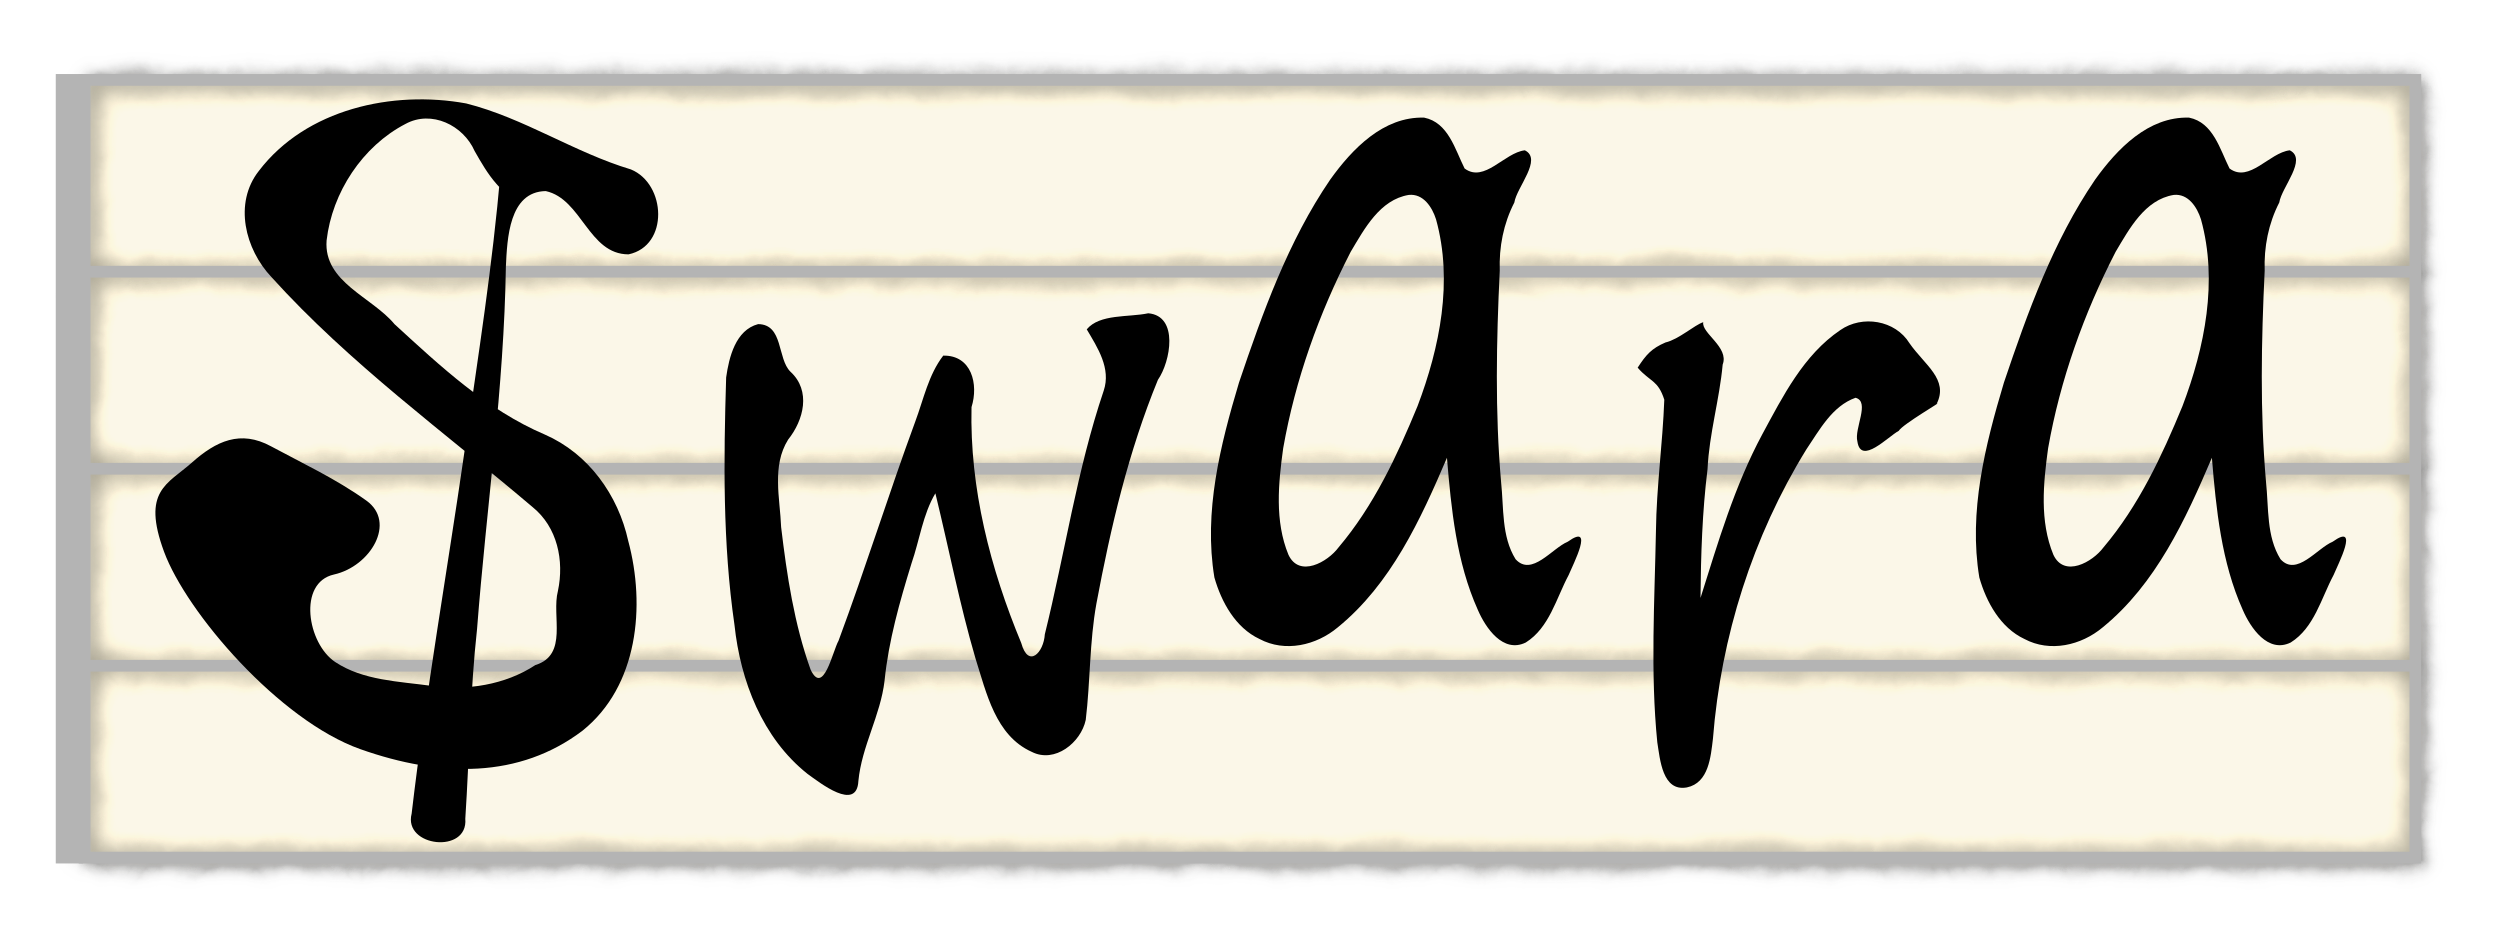
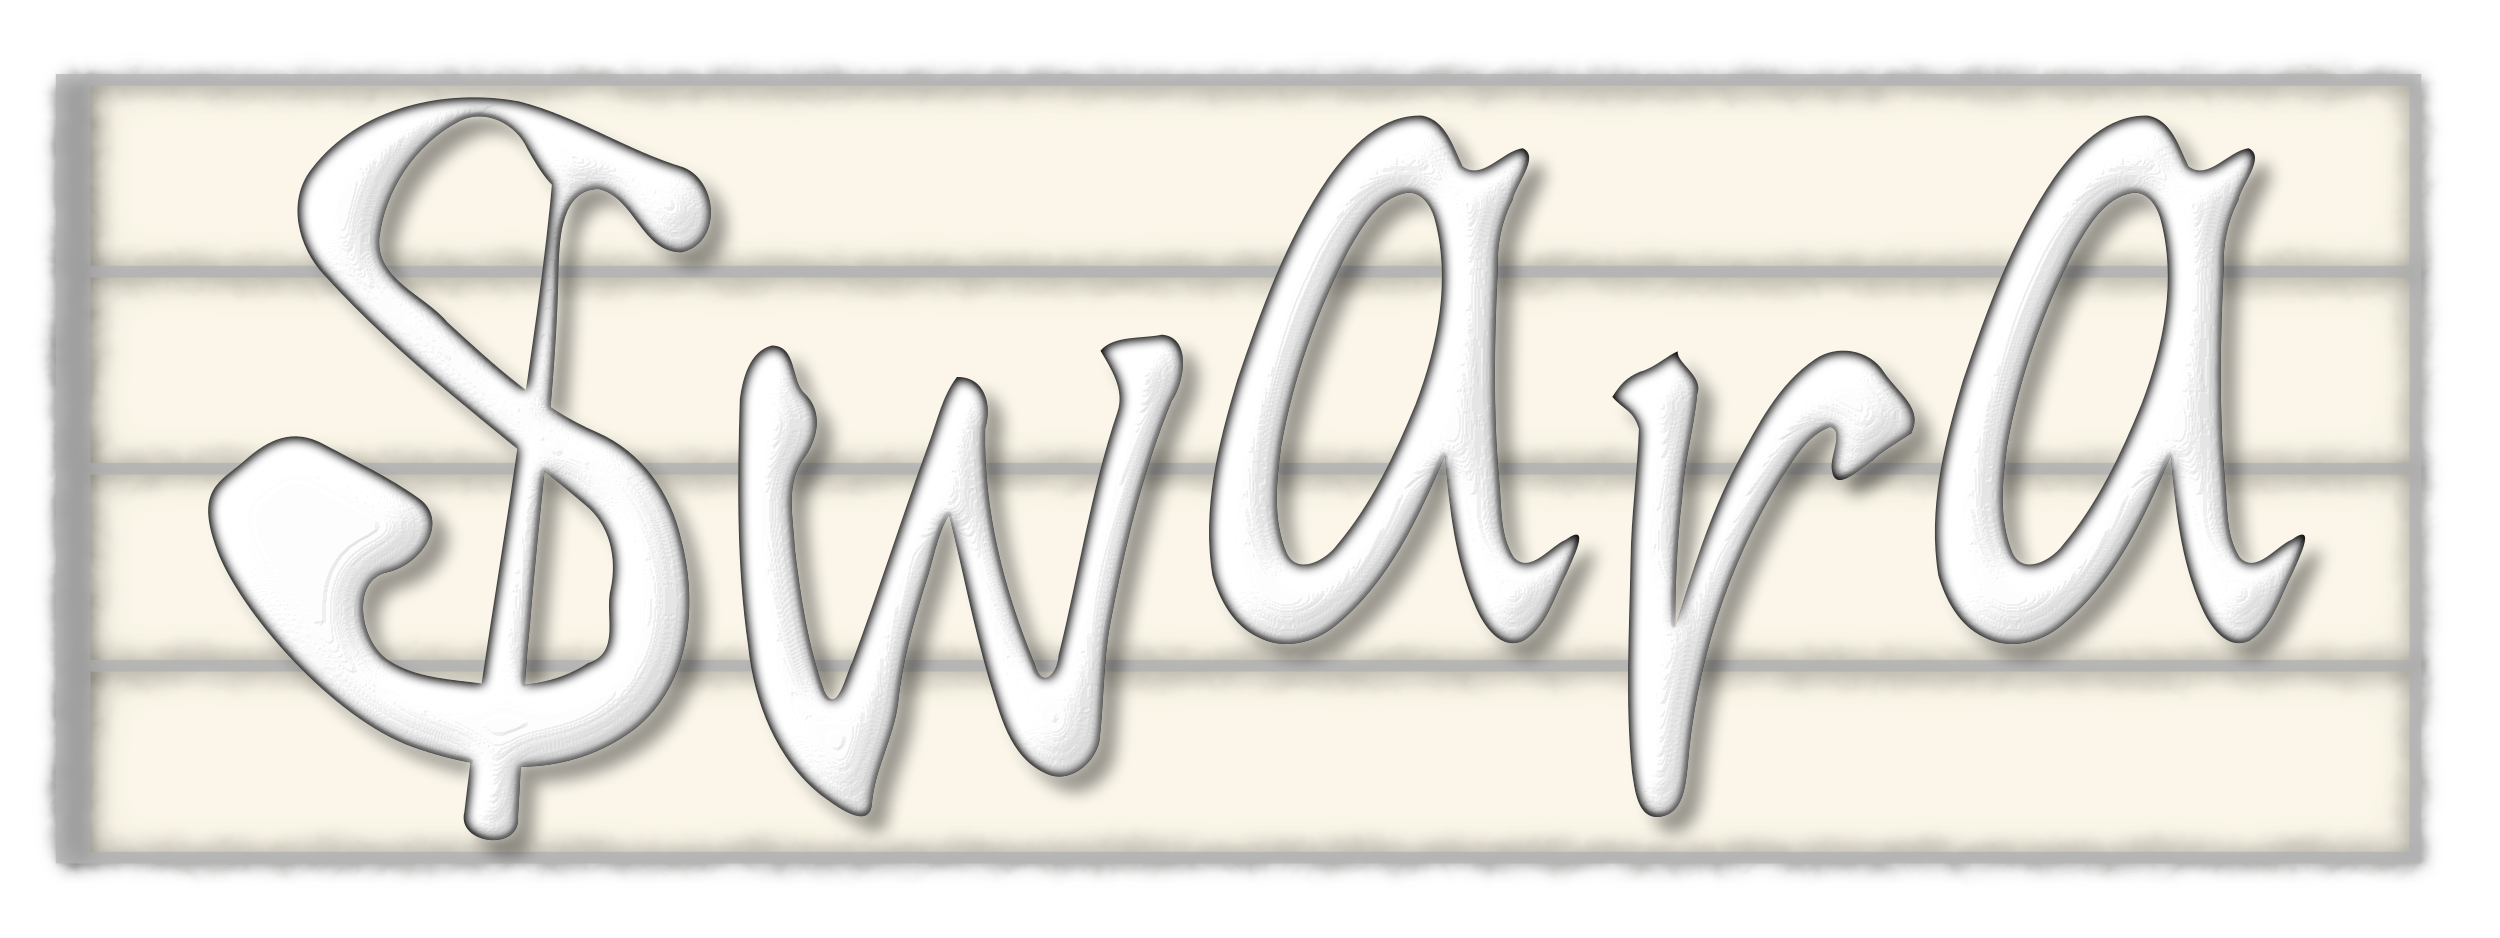
<svg xmlns="http://www.w3.org/2000/svg" width="640" height="240" id="svg2985" version="1.1">
  <defs id="defs2987">
    <filter id="filter3921" height="1.3" y="-0.15" width="1.3" x="-0.15" color-interpolation-filters="sRGB">
      <feGaussianBlur id="feGaussianBlur3923" stdDeviation="3" in="SourceGraphic" result="result1" />
      <feTurbulence id="feTurbulence3925" type="turbulence" baseFrequency="0.05" numOctaves="5" result="result0" />
      <feDisplacementMap id="feDisplacementMap3927" in2="result0" in="result1" xChannelSelector="R" yChannelSelector="G" scale="3" result="result2" />
      <feBlend id="feBlend3929" in2="result2" result="result5" in="result2" mode="multiply" />
      <feGaussianBlur id="feGaussianBlur3931" stdDeviation="5" in="result2" result="result4" />
      <feComposite id="feComposite3933" in2="result5" operator="arithmetic" in="result4" k2="0.25" k3="1" k1="1" result="result6" />
      <feComposite id="feComposite3935" in2="result2" operator="in" />
    </filter>
    <filter id="filter3921-5" height="1.3" y="-0.15" width="1.3" x="-0.15" color-interpolation-filters="sRGB">
      <feGaussianBlur id="feGaussianBlur3923-5" stdDeviation="3" in="SourceGraphic" result="result1" />
      <feTurbulence id="feTurbulence3925-1" type="turbulence" baseFrequency="0.05" numOctaves="5" result="result0" />
      <feDisplacementMap id="feDisplacementMap3927-7" in2="result0" in="result1" xChannelSelector="R" yChannelSelector="G" scale="3" result="result2" />
      <feBlend id="feBlend3929-1" in2="result2" result="result5" in="result2" mode="multiply" />
      <feGaussianBlur id="feGaussianBlur3931-1" stdDeviation="5" in="result2" result="result4" />
      <feComposite k4="0" id="feComposite3933-5" in2="result5" operator="arithmetic" in="result4" k2="0.25" k3="1" k1="1" result="result6" />
      <feComposite id="feComposite3935-2" in2="result2" operator="in" />
    </filter>
+     <filter id="filter4278" style="color-interpolation-filters:sRGB;">
+       <feFlood id="feFlood4280" flood-opacity="0.4" flood-color="rgb(0,0,0)" result="flood" />
+       <feComposite id="feComposite4282" in2="SourceGraphic" in="flood" operator="in" result="composite1" />
+       <feGaussianBlur id="feGaussianBlur4284" in="composite" stdDeviation="2" result="blur" />
+       <feOffset id="feOffset4286" dx="4" dy="4" result="offset" />
+       <feComposite id="feComposite4288" in2="offset" in="SourceGraphic" operator="over" result="composite2" />
+     </filter>
+     <filter id="filter4434" x="0" y="0" width="1" height="1" color-interpolation-filters="sRGB">
+       <feConvolveMatrix id="feConvolveMatrix4436" bias="0" result="result0" preserveAlpha="true" targetY="1" targetX="1" divisor="1" in="SourceGraphic" kernelMatrix="1 1 1 1 -8 1 1 1 1" order="3 3" />
+       <feColorMatrix id="feColorMatrix4438" values="-0.15 -0.3 -0.05 0 1 -0.15 -0.3 -0.05 0 1 -0.15 -0.3 -0.05 0 1 0 0 0 1 0" result="result3" />
+     </filter>
+     <filter id="filter4484" color-interpolation-filters="sRGB" style="color-interpolation-filters:sRGB;">
+       <feGaussianBlur id="feGaussianBlur4486" stdDeviation="5" result="result8" />
+       <feComposite id="feComposite4488" in2="result8" result="result6" in="SourceGraphic" operator="in" />
+       <feComposite id="feComposite4490" in2="result6" operator="in" result="result11" />
+       <feFlood id="feFlood4492" result="result10" in="result11" flood-opacity="1" flood-color="rgb(255,255,255)" />
+       <feBlend id="feBlend4494" in2="result11" mode="multiply" in="result10" result="result12" />
+       <feComposite id="feComposite4496" in2="SourceGraphic" result="fbSourceGraphic" operator="in" in="result12" />
+       <feFlood id="feFlood4498" result="result6" flood-color="rgb(75,101,154)" in="fbSourceGraphic" />
+       <feComposite id="feComposite4500" in2="result6" k3="0.3" k2="0.3" k1="0.5" operator="arithmetic" result="result2" in="fbSourceGraphic" />
+       <feColorMatrix id="feColorMatrix4502" result="fbSourceGraphicAlpha" in="result2" values="1 0 0 -1 0 1 0 1 -1 0 1 0 0 -1 0 -0.8 -1 0 3.9 -2.7 " type="matrix" />
+       <feGaussianBlur id="feGaussianBlur4504" result="result0" in="fbSourceGraphicAlpha" stdDeviation="0.5" />
+       <feDiffuseLighting id="feDiffuseLighting4506" lighting-color="rgb(255,255,255)" diffuseConstant="0.7" surfaceScale="50" result="result13" in="result0">
+         <feDistantLight id="feDistantLight4508" elevation="20" azimuth="225" />
+       </feDiffuseLighting>
+       <feSpecularLighting id="feSpecularLighting4510" specularExponent="20" specularConstant="0.7" surfaceScale="10" lighting-color="rgb(255,255,255)" result="result1" in="result0">
+         <feDistantLight id="feDistantLight4512" elevation="45" azimuth="225" />
+       </feSpecularLighting>
+       <feBlend id="feBlend4514" in2="SourceGraphic" mode="screen" result="result5" in="result13" />
+       <feComposite id="feComposite4516" in2="result5" in="result1" k3="1" k2="1" operator="arithmetic" result="result9" />
+       <feComposite id="feComposite4518" in2="SourceGraphic" operator="in" result="fbSourceGraphic" />
+       <feColorMatrix result="fbSourceGraphicAlpha" in="fbSourceGraphic" values="0 0 0 -1 0 0 0 0 -1 0 0 0 0 -1 0 0 0 0 1 0" id="feColorMatrix4520" />
+       <feFlood id="feFlood4522" flood-opacity="0.4" flood-color="rgb(0,0,0)" result="flood" in="fbSourceGraphic" />
+       <feComposite id="feComposite4524" in2="fbSourceGraphic" in="flood" operator="in" result="composite1" />
+       <feGaussianBlur id="feGaussianBlur4526" in="composite" stdDeviation="2" result="blur" />
+       <feOffset id="feOffset4528" dx="4" dy="4" result="offset" />
+       <feComposite id="feComposite4530" in2="offset" in="fbSourceGraphic" operator="over" result="fbSourceGraphic" />
+       <feColorMatrix result="fbSourceGraphicAlpha" in="fbSourceGraphic" values="0 0 0 -1 0 0 0 0 -1 0 0 0 0 -1 0 0 0 0 1 0" id="feColorMatrix4532" />
+       <feGaussianBlur id="feGaussianBlur4534" result="result6" stdDeviation="1.5" in="fbSourceGraphic" />
+       <feComposite id="feComposite4536" in2="result6" operator="atop" in="fbSourceGraphic" result="result8" />
+       <feComposite id="feComposite4538" in2="fbSourceGraphicAlpha" in="result8" operator="atop" result="fbSourceGraphic" />
+       <feColorMatrix result="fbSourceGraphicAlpha" in="fbSourceGraphic" values="0 0 0 -1 0 0 0 0 -1 0 0 0 0 -1 0 0 0 0 1 0" id="feColorMatrix4540" />
+       <feGaussianBlur id="feGaussianBlur4542" result="result6" stdDeviation="1.5" in="fbSourceGraphic" />
+       <feComposite id="feComposite4544" in2="result6" operator="atop" in="fbSourceGraphic" result="result8" />
+       <feComposite id="feComposite4546" in2="fbSourceGraphicAlpha" in="result8" operator="atop" result="result9" />
+     </filter>
+     <filter id="filter4555" height="1.3" y="-0.15" width="1.3" x="-0.15" color-interpolation-filters="sRGB">
+       <feGaussianBlur id="feGaussianBlur4557" stdDeviation="3" in="SourceGraphic" result="result1" />
+       <feTurbulence id="feTurbulence4559" type="turbulence" baseFrequency="0.05" numOctaves="5" result="result0" />
+       <feDisplacementMap id="feDisplacementMap4561" in2="result0" in="result1" xChannelSelector="R" yChannelSelector="G" scale="3" result="result2" />
+       <feBlend id="feBlend4563" in2="result2" result="result5" in="result2" mode="multiply" />
+       <feGaussianBlur id="feGaussianBlur4565" stdDeviation="5" in="result2" result="result4" />
+       <feComposite id="feComposite4567" in2="result5" operator="arithmetic" in="result4" k2="0.25" k3="1" k1="1" result="result6" />
+       <feComposite id="feComposite4569" in2="result2" operator="in" />
+     </filter>
+     <filter id="filter4638" height="1.3" y="-0.15" width="1.3" x="-0.15" color-interpolation-filters="sRGB">
+       <feGaussianBlur id="feGaussianBlur4640" stdDeviation="3" in="SourceGraphic" result="result1" />
+       <feTurbulence id="feTurbulence4642" type="turbulence" baseFrequency="0.05" numOctaves="5" result="result0" />
+       <feDisplacementMap id="feDisplacementMap4644" in2="result0" in="result1" xChannelSelector="R" yChannelSelector="G" scale="3" result="result2" />
+       <feBlend id="feBlend4646" in2="result2" result="result5" in="result2" mode="multiply" />
+       <feGaussianBlur id="feGaussianBlur4648" stdDeviation="5" in="result2" result="result4" />
+       <feComposite id="feComposite4650" in2="result5" operator="arithmetic" in="result4" k2="0.25" k3="1" k1="1" result="result6" />
+       <feComposite id="feComposite4652" in2="result2" operator="in" />
+     </filter>
  </defs>
-   <g id="layer3" style="opacity:0.736;display:inline">
-     <path d="m 22.432,69.553 596.653,0 M 22.432,170.426 l 596.653,0 m -597.412,-50.426 596.653,0 M 21.674,20.454 l 596.653,0 0,199.093 -596.653,0 z" style="fill:#fbf2dc;fill-opacity:0.576;stroke:#000000;stroke-width:3;stroke-linecap:butt;stroke-linejoin:miter;stroke-miterlimit:4;stroke-opacity:1;stroke-dasharray:none;filter:url(#filter3921-5)" id="path3823" />
+   <g style="opacity:0.7;display:inline" transform="translate(0,-240)" id="g4580">
+     <g id="g4634" style="filter:url(#filter4638)">
+       <path id="path4582" style="fill:#f7edc9;fill-opacity:0.314;stroke:#000000;stroke-width:3;stroke-linecap:butt;stroke-linejoin:miter;stroke-miterlimit:4;stroke-opacity:1;stroke-dasharray:none" d="m 22.432,309.553 596.653,0 m -596.653,100.872 596.653,0 m -597.412,-50.426 596.653,0 m -596.653,-99.546 596.653,0 0,199.093 -596.653,0 z" />
+       <path style="fill:none;stroke:#000000;stroke-width:7;stroke-linecap:butt;stroke-linejoin:miter;stroke-miterlimit:4;stroke-opacity:1;stroke-dasharray:none" d="m 17.774,258.953 0,202.09" id="path4584" />
+     </g>
  </g>
-   <g id="layer1" transform="translate(0,-240)" style="display:inline">
-     <path id="path3781-7" style="fill:#f4e6b5;fill-opacity:0.314;stroke:#b4b4b4;stroke-width:3;stroke-linecap:butt;stroke-linejoin:miter;stroke-miterlimit:4;stroke-opacity:1;stroke-dasharray:none" d="m 22.432,309.553 596.653,0 m -596.653,100.872 596.653,0 m -597.412,-50.426 596.653,0 m -596.653,-99.546 596.653,0 0,199.093 -596.653,0 z" />
-     <path style="fill:none;stroke:#b4b4b4;stroke-width:7;stroke-linecap:butt;stroke-linejoin:miter;stroke-miterlimit:4;stroke-opacity:1;stroke-dasharray:none" d="m 17.774,258.953 0,202.09" id="path3821" />
+   <g id="g4571" transform="translate(0,-240)" style="opacity:0.75;display:inline">
+     <path id="path4573" style="fill:#f7edc9;fill-opacity:0.314;stroke:#b4b4b4;stroke-width:3;stroke-linecap:butt;stroke-linejoin:miter;stroke-miterlimit:4;stroke-opacity:1;stroke-dasharray:none" d="m 22.432,309.553 596.653,0 m -596.653,100.872 596.653,0 m -597.412,-50.426 596.653,0 m -596.653,-99.546 596.653,0 0,199.093 -596.653,0 z" />
+     <path style="fill:none;stroke:#b4b4b4;stroke-width:7;stroke-linecap:butt;stroke-linejoin:miter;stroke-miterlimit:4;stroke-opacity:1;stroke-dasharray:none" d="m 17.774,258.953 0,202.09" id="path4575" />
  </g>
-   <g id="layer2" style="display:inline">
-     <g id="g4105">
-       <path id="path4027" d="m 121.51,38.678 c -2.898,-6.607 -11.046,-10.586 -17.699,-6.955 -11.027,5.712 -18.794,17.562 -20.202,29.839 -0.806,10.681 11.601,14.426 17.4,21.438 11.745,10.754 23.606,21.903 38.457,28.242 11.193,4.88 18.787,15.498 21.364,27.244 4.464,16.591 2.531,37.16 -11.707,48.569 -16.129,12.218 -36.169,12.063 -56.879,4.728 -20.711,-7.335 -44.486,-34.926 -50.253,-50.554 -5.768,-15.628 0.891,-17.255 7.125,-22.801 6.234,-5.546 12.436,-8.418 20.249,-4.184 7.813,4.233 16.626,8.318 24.415,13.901 7.789,5.582 1.069,16.843 -8.277,18.927 -9.347,2.084 -6.838,17.682 0.332,22.418 7.169,4.736 16.161,4.922 24.896,6.123 8.735,1.201 18.566,-0.249 26.324,-5.36 8.499,-2.621 4.095,-12.546 5.773,-18.97 1.64,-7.754 -0.119,-16.342 -6.524,-21.506 C 113.708,110.586 89.454,93.033 69.512,70.955 62.748,63.827 59.761,52.019 66.27,43.751 78.347,27.907 100.504,23.037 119.35,26.482 c 14.77,3.733 27.62,12.528 42.162,16.891 9.008,3.686 9.816,19.528 -0.609,21.745 -10.26,-0.009 -11.931,-14.176 -21.186,-16.2 -9.434,0.138 -9.863,12.241 -10.209,19.256 -0.466,31.062 -4.992,61.872 -7.379,92.813 -1.775,16.155 -1.947,32.419 -3.013,48.61 0.79,9.097 -15.928,7.238 -13.738,-1.294 3.587,-30.578 9.388,-64.031 13.337,-91.417 3.949,-27.386 7.307,-48.578 9.445,-73.035 2.351,-7.959 4.777,10.21 -1.047,3.248 -2.245,-2.533 -3.934,-5.494 -5.602,-8.421 z" style="font-size:201.87px;font-style:normal;font-variant:normal;font-weight:normal;font-stretch:normal;line-height:125%;letter-spacing:0px;word-spacing:0px;fill:#000000;fill-opacity:1;stroke:none;font-family:Segoe Print;-inkscape-font-specification:Segoe Print" />
-       <path id="path4029" d="m 239.457,126.293 c -3.22,5.397 -4.047,12.004 -6.113,17.935 -3.03,9.845 -5.861,19.779 -6.901,30.066 -1.038,8.86 -5.842,16.729 -6.696,25.638 -0.398,7.961 -9.864,0.445 -13.026,-1.82 -11.551,-9.174 -17.166,-23.796 -18.693,-38.116 -3.042,-20.971 -2.781,-42.254 -2.134,-63.373 0.736,-5.191 2.423,-12.12 8.187,-13.65 6.516,0.068 4.851,8.867 8.283,12.192 5.313,4.878 3.39,12.388 -0.611,17.386 -4.21,6.757 -2.073,14.958 -1.783,22.397 1.472,12.335 3.347,24.796 7.561,36.526 3.27,6.729 5.616,-4.746 7.135,-7.452 6.905,-18.584 12.807,-37.522 19.65,-56.128 2.129,-5.703 3.376,-11.941 7.154,-16.855 7.28,-0.139 9.078,7.347 7.24,13.175 -0.493,20.761 4.805,41.318 12.722,60.379 1.827,6.616 5.762,2.472 6.043,-2.216 5.146,-20.75 8.211,-42.042 15.072,-62.356 1.929,-5.726 -1.575,-11.016 -4.339,-15.708 3.322,-4.007 10.709,-3.04 15.741,-4.114 7.863,0.667 5.723,12.365 2.479,17.034 -7.534,18.354 -12.099,37.805 -15.741,57.257 -1.791,9.848 -1.545,19.905 -2.737,29.806 -1.225,5.793 -7.923,11.207 -13.839,8.172 -9.282,-4.172 -11.588,-15.122 -14.384,-23.901 -4.083,-13.926 -6.822,-28.19 -10.27,-42.273 z" style="font-size:201.87px;font-style:normal;font-variant:normal;font-weight:normal;font-stretch:normal;line-height:125%;letter-spacing:0px;word-spacing:0px;fill:#000000;fill-opacity:1;stroke:none;font-family:Segoe Print;-inkscape-font-specification:Segoe Print" />
-       <path id="path4031" d="m 370.421,117.192 c -6.764,15.83 -14.324,32.323 -27.965,43.424 -5.495,4.604 -13.47,6.468 -20.028,2.962 -6.143,-2.875 -9.75,-9.46 -11.541,-15.736 -2.795,-16.804 1.491,-33.841 6.289,-49.879 6.074,-17.983 12.59,-36.196 23.355,-51.981 5.628,-7.854 13.615,-16.183 24.046,-15.87 6.195,1.24 7.905,8.14 10.361,13.022 5.075,3.772 10.179,-4.054 15.421,-4.655 4.597,2.267 -2.082,9.44 -2.688,13.36 -2.788,5.427 -3.937,11.377 -3.734,17.453 -0.866,18.03 -1.232,36.114 0.343,54.117 0.715,6.598 0.069,13.9 3.709,19.749 4.141,4.54 9.303,-2.789 13.378,-4.494 6.953,-4.967 1.334,5.807 0.21,8.537 -3.181,5.959 -4.936,13.479 -10.976,17.279 -5.822,2.857 -10.304,-3.76 -12.289,-8.381 -5.46,-12.17 -6.802,-25.753 -7.891,-38.906 z m -9.781,-67.292 c -7.398,1.228 -11.35,8.677 -14.863,14.565 -8.126,15.79 -14.197,32.774 -17.281,50.284 -1.244,8.999 -2.197,18.666 1.341,27.257 2.77,5.972 10.036,1.905 12.836,-1.878 8.976,-10.61 14.968,-23.406 20.221,-36.173 5.712,-15.065 9.124,-31.961 4.729,-47.812 -0.987,-3.103 -3.251,-6.632 -6.982,-6.243 z" style="font-size:201.87px;font-style:normal;font-variant:normal;font-weight:normal;font-stretch:normal;line-height:125%;letter-spacing:0px;word-spacing:0px;fill:#000000;fill-opacity:1;stroke:none;font-family:Segoe Print;-inkscape-font-specification:Segoe Print" />
-       <path id="path4033" d="m 435.328,153.075 c 4.499,-14.235 8.716,-28.687 15.822,-41.903 5.277,-9.745 10.546,-20.287 19.969,-26.669 5.606,-3.915 14.063,-2.561 17.713,3.367 3.856,5.552 10.091,9.251 6.962,15.501 2.193,-1.1 -8.806,5.287 -9.705,6.917 -2.76,1.486 -9.702,8.867 -10.593,2.748 -0.894,-3.301 3.343,-10.217 -0.482,-11.207 -5.986,2.123 -9.211,8.237 -12.59,13.223 -13.747,22.312 -21.853,47.923 -23.907,74.026 -0.564,4.628 -1.064,11.349 -6.687,12.505 -6.281,1.135 -6.861,-7.218 -7.565,-11.571 -1.791,-17.996 -0.682,-36.115 -0.341,-54.155 0.129,-11.214 1.727,-22.358 2.135,-33.539 -1.638,-5.096 -3.607,-4.495 -6.82,-8.191 2.15,-3.314 3.538,-4.917 7.126,-6.457 3.436,-0.797 7.43,-4.484 9.667,-5.19 -0.529,2.803 6.681,6.392 4.973,10.845 -0.821,8.99 -3.455,17.721 -3.873,26.765 -1.358,10.921 -1.705,21.982 -1.802,32.983 z" style="font-size:201.87px;font-style:normal;font-variant:normal;font-weight:normal;font-stretch:normal;line-height:125%;letter-spacing:0px;word-spacing:0px;fill:#000000;fill-opacity:1;stroke:none;font-family:Segoe Print;-inkscape-font-specification:Segoe Print" />
-       <path id="path4031-7" d="m 566.243,117.192 c -6.764,15.83 -14.324,32.323 -27.965,43.424 -5.495,4.604 -13.47,6.468 -20.028,2.962 -6.143,-2.875 -9.75,-9.46 -11.541,-15.736 -2.795,-16.804 1.491,-33.841 6.289,-49.879 6.074,-17.983 12.59,-36.196 23.355,-51.981 5.628,-7.854 13.615,-16.183 24.046,-15.87 6.195,1.24 7.905,8.14 10.361,13.022 5.075,3.772 10.179,-4.054 15.421,-4.655 4.597,2.267 -2.082,9.44 -2.688,13.36 -2.788,5.427 -3.937,11.377 -3.734,17.453 -0.866,18.03 -1.232,36.114 0.343,54.117 0.715,6.598 0.069,13.9 3.709,19.749 4.141,4.54 9.303,-2.789 13.378,-4.494 6.953,-4.967 1.334,5.807 0.21,8.537 -3.181,5.959 -4.936,13.479 -10.976,17.279 -5.822,2.857 -10.304,-3.76 -12.289,-8.381 -5.46,-12.17 -6.802,-25.753 -7.891,-38.906 z m -9.781,-67.292 c -7.398,1.228 -11.35,8.677 -14.863,14.565 -8.126,15.79 -14.197,32.774 -17.281,50.284 -1.244,8.999 -2.197,18.666 1.341,27.257 2.77,5.972 10.036,1.905 12.836,-1.878 8.976,-10.61 14.968,-23.406 20.221,-36.173 5.712,-15.064 9.124,-31.961 4.729,-47.812 -0.987,-3.103 -3.251,-6.632 -6.982,-6.243 z" style="font-size:201.87px;font-style:normal;font-variant:normal;font-weight:normal;font-stretch:normal;line-height:125%;letter-spacing:0px;word-spacing:0px;fill:#000000;fill-opacity:1;stroke:none;display:inline;font-family:Segoe Print;-inkscape-font-specification:Segoe Print" />
+   <g style="display:inline" id="g4368">
+     <g id="g4659" transform="translate(9.501631,1.476016)">
+       <path style="font-size:201.87px;font-style:normal;font-variant:normal;font-weight:normal;font-stretch:normal;line-height:125%;letter-spacing:0px;word-spacing:0px;fill:#cccccc;fill-opacity:1;stroke:none;filter:url(#filter4484);font-family:Segoe Print;-inkscape-font-specification:Segoe Print" d="m 125.51,36.678 c -2.898,-6.607 -11.046,-10.586 -17.699,-6.955 -11.027,5.712 -18.794,17.562 -20.202,29.839 -0.806,10.681 11.601,14.426 17.4,21.438 11.745,10.754 23.606,21.903 38.457,28.242 11.193,4.88 18.787,15.498 21.364,27.244 4.464,16.591 2.531,37.16 -11.707,48.569 -16.129,12.218 -36.169,12.063 -56.879,4.728 -20.711,-7.335 -44.486,-34.926 -50.253,-50.554 -5.768,-15.628 0.891,-17.255 7.125,-22.801 6.234,-5.546 12.436,-8.418 20.249,-4.184 7.813,4.233 16.626,8.318 24.415,13.901 7.789,5.582 1.069,16.843 -8.277,18.927 -9.347,2.084 -6.838,17.682 0.332,22.418 7.169,4.736 16.161,4.922 24.896,6.123 8.735,1.201 18.566,-0.249 26.324,-5.36 8.499,-2.621 4.095,-12.546 5.773,-18.97 1.64,-7.754 -0.119,-16.342 -6.524,-21.506 C 117.708,108.586 93.454,91.033 73.512,68.955 66.748,61.827 63.761,50.019 70.27,41.751 82.347,25.907 104.504,21.037 123.35,24.482 c 14.77,3.733 27.62,12.528 42.162,16.891 9.008,3.686 9.816,19.528 -0.609,21.745 -10.26,-0.009 -11.931,-14.176 -21.186,-16.2 -9.434,0.138 -9.863,12.241 -10.209,19.256 -0.466,31.062 -4.992,61.872 -7.379,92.813 -1.775,16.155 -1.947,32.419 -3.013,48.61 0.79,9.097 -15.928,7.238 -13.738,-1.294 3.587,-30.578 9.388,-64.031 13.337,-91.417 3.949,-27.386 7.307,-48.578 9.445,-73.035 2.351,-7.959 4.777,10.21 -1.047,3.248 -2.245,-2.533 -3.934,-5.494 -5.602,-8.421 z" id="path4372" />
+       <path style="font-size:201.87px;font-style:normal;font-variant:normal;font-weight:normal;font-stretch:normal;line-height:125%;letter-spacing:0px;word-spacing:0px;fill:#cccccc;fill-opacity:1;stroke:none;filter:url(#filter4484);font-family:Segoe Print;-inkscape-font-specification:Segoe Print" d="m 233.457,130.293 c -3.22,5.397 -4.047,12.004 -6.113,17.935 -3.03,9.845 -5.861,19.779 -6.901,30.066 -1.038,8.86 -5.842,16.729 -6.696,25.638 -0.398,7.961 -9.864,0.445 -13.026,-1.82 -11.551,-9.174 -17.166,-23.796 -18.693,-38.116 -3.042,-20.971 -2.781,-42.254 -2.134,-63.373 0.736,-5.191 2.423,-12.12 8.187,-13.65 6.516,0.068 4.851,8.867 8.283,12.192 5.313,4.878 3.39,12.388 -0.611,17.386 -4.21,6.757 -2.073,14.958 -1.783,22.397 1.472,12.335 3.347,24.796 7.561,36.526 3.27,6.729 5.616,-4.746 7.135,-7.452 6.905,-18.584 12.807,-37.522 19.65,-56.128 2.129,-5.703 3.376,-11.941 7.154,-16.855 7.28,-0.139 9.078,7.347 7.24,13.175 -0.493,20.761 4.805,41.318 12.722,60.379 1.827,6.616 5.762,2.472 6.043,-2.216 5.146,-20.75 8.211,-42.042 15.072,-62.356 1.929,-5.726 -1.575,-11.016 -4.339,-15.708 3.322,-4.007 10.709,-3.04 15.741,-4.114 7.863,0.667 5.723,12.365 2.479,17.034 -7.534,18.354 -12.099,37.805 -15.741,57.257 -1.791,9.848 -1.545,19.905 -2.737,29.806 -1.225,5.793 -7.923,11.207 -13.839,8.172 -9.282,-4.172 -11.588,-15.122 -14.384,-23.901 -4.083,-13.926 -6.822,-28.19 -10.27,-42.273 z" id="path4374" />
+       <path style="font-size:201.87px;font-style:normal;font-variant:normal;font-weight:normal;font-stretch:normal;line-height:125%;letter-spacing:0px;word-spacing:0px;fill:#cccccc;fill-opacity:1;stroke:none;filter:url(#filter4484);font-family:Segoe Print;-inkscape-font-specification:Segoe Print" d="m 360.421,115.192 c -6.764,15.83 -14.324,32.323 -27.965,43.424 -5.495,4.604 -13.47,6.468 -20.028,2.962 -6.143,-2.875 -9.75,-9.46 -11.541,-15.736 -2.795,-16.804 1.491,-33.841 6.289,-49.879 6.074,-17.983 12.59,-36.196 23.355,-51.981 5.628,-7.854 13.615,-16.183 24.046,-15.87 6.195,1.24 7.905,8.14 10.361,13.022 5.075,3.772 10.179,-4.054 15.421,-4.655 4.597,2.267 -2.082,9.44 -2.688,13.36 -2.788,5.427 -3.937,11.377 -3.734,17.453 -0.866,18.03 -1.232,36.114 0.343,54.117 0.715,6.598 0.069,13.9 3.709,19.749 4.141,4.54 9.303,-2.789 13.378,-4.494 6.953,-4.967 1.334,5.807 0.21,8.537 -3.181,5.959 -4.936,13.479 -10.976,17.279 -5.822,2.857 -10.304,-3.76 -12.289,-8.381 -5.46,-12.17 -6.802,-25.753 -7.891,-38.906 z m -9.781,-67.292 c -7.398,1.228 -11.35,8.677 -14.863,14.565 -8.126,15.79 -14.197,32.774 -17.281,50.284 -1.244,8.999 -2.197,18.666 1.341,27.257 2.77,5.972 10.036,1.905 12.836,-1.878 8.976,-10.61 14.968,-23.406 20.221,-36.173 5.712,-15.065 9.124,-31.961 4.729,-47.812 -0.987,-3.103 -3.251,-6.632 -6.982,-6.243 z" id="path4376" />
+       <path style="font-size:201.87px;font-style:normal;font-variant:normal;font-weight:normal;font-stretch:normal;line-height:125%;letter-spacing:0px;word-spacing:0px;fill:#cccccc;fill-opacity:1;stroke:none;filter:url(#filter4484);font-family:Segoe Print;-inkscape-font-specification:Segoe Print" d="m 419.328,159.075 c 4.499,-14.235 8.716,-28.687 15.822,-41.903 5.277,-9.745 10.546,-20.287 19.969,-26.669 5.606,-3.915 14.063,-2.561 17.713,3.367 3.856,5.552 10.091,9.251 6.962,15.501 2.193,-1.1 -8.806,5.287 -9.705,6.917 -2.76,1.486 -9.702,8.867 -10.593,2.748 -0.894,-3.301 3.343,-10.217 -0.482,-11.207 -5.986,2.123 -9.211,8.237 -12.59,13.223 -13.747,22.312 -21.853,47.923 -23.907,74.026 -0.564,4.628 -1.064,11.349 -6.687,12.505 -6.281,1.135 -6.861,-7.218 -7.565,-11.571 -1.791,-17.996 -0.682,-36.115 -0.341,-54.155 0.129,-11.214 1.727,-22.358 2.135,-33.539 -1.638,-5.096 -3.607,-4.495 -6.82,-8.191 2.15,-3.314 3.538,-4.917 7.126,-6.457 3.436,-0.797 7.43,-4.484 9.667,-5.19 -0.529,2.803 6.681,6.392 4.973,10.845 -0.821,8.99 -3.455,17.721 -3.873,26.765 -1.358,10.921 -1.705,21.982 -1.802,32.983 z" id="path4378" />
+       <path style="font-size:201.87px;font-style:normal;font-variant:normal;font-weight:normal;font-stretch:normal;line-height:125%;letter-spacing:0px;word-spacing:0px;fill:#cccccc;fill-opacity:1;stroke:none;display:inline;filter:url(#filter4484);font-family:Segoe Print;-inkscape-font-specification:Segoe Print" d="m 546.243,115.192 c -6.764,15.83 -14.324,32.323 -27.965,43.424 -5.495,4.604 -13.47,6.468 -20.028,2.962 -6.143,-2.875 -9.75,-9.46 -11.541,-15.736 -2.795,-16.804 1.491,-33.841 6.289,-49.879 6.074,-17.983 12.59,-36.196 23.355,-51.981 5.628,-7.854 13.615,-16.183 24.046,-15.87 6.195,1.24 7.905,8.14 10.361,13.022 5.075,3.772 10.179,-4.054 15.421,-4.655 4.597,2.267 -2.082,9.44 -2.688,13.36 -2.788,5.427 -3.937,11.377 -3.734,17.453 -0.866,18.03 -1.232,36.114 0.343,54.117 0.715,6.598 0.069,13.9 3.709,19.749 4.141,4.54 9.303,-2.789 13.378,-4.494 6.953,-4.967 1.334,5.807 0.21,8.537 -3.181,5.959 -4.936,13.479 -10.976,17.279 -5.822,2.857 -10.304,-3.76 -12.289,-8.381 -5.46,-12.17 -6.802,-25.753 -7.891,-38.906 z m -9.781,-67.292 c -7.398,1.228 -11.35,8.677 -14.863,14.565 -8.126,15.79 -14.197,32.774 -17.281,50.284 -1.244,8.999 -2.197,18.666 1.341,27.257 2.77,5.972 10.036,1.905 12.836,-1.878 8.976,-10.61 14.968,-23.406 20.221,-36.173 5.712,-15.064 9.124,-31.961 4.729,-47.812 -0.987,-3.103 -3.251,-6.632 -6.982,-6.243 z" id="path4380" />
    </g>
  </g>
</svg>
